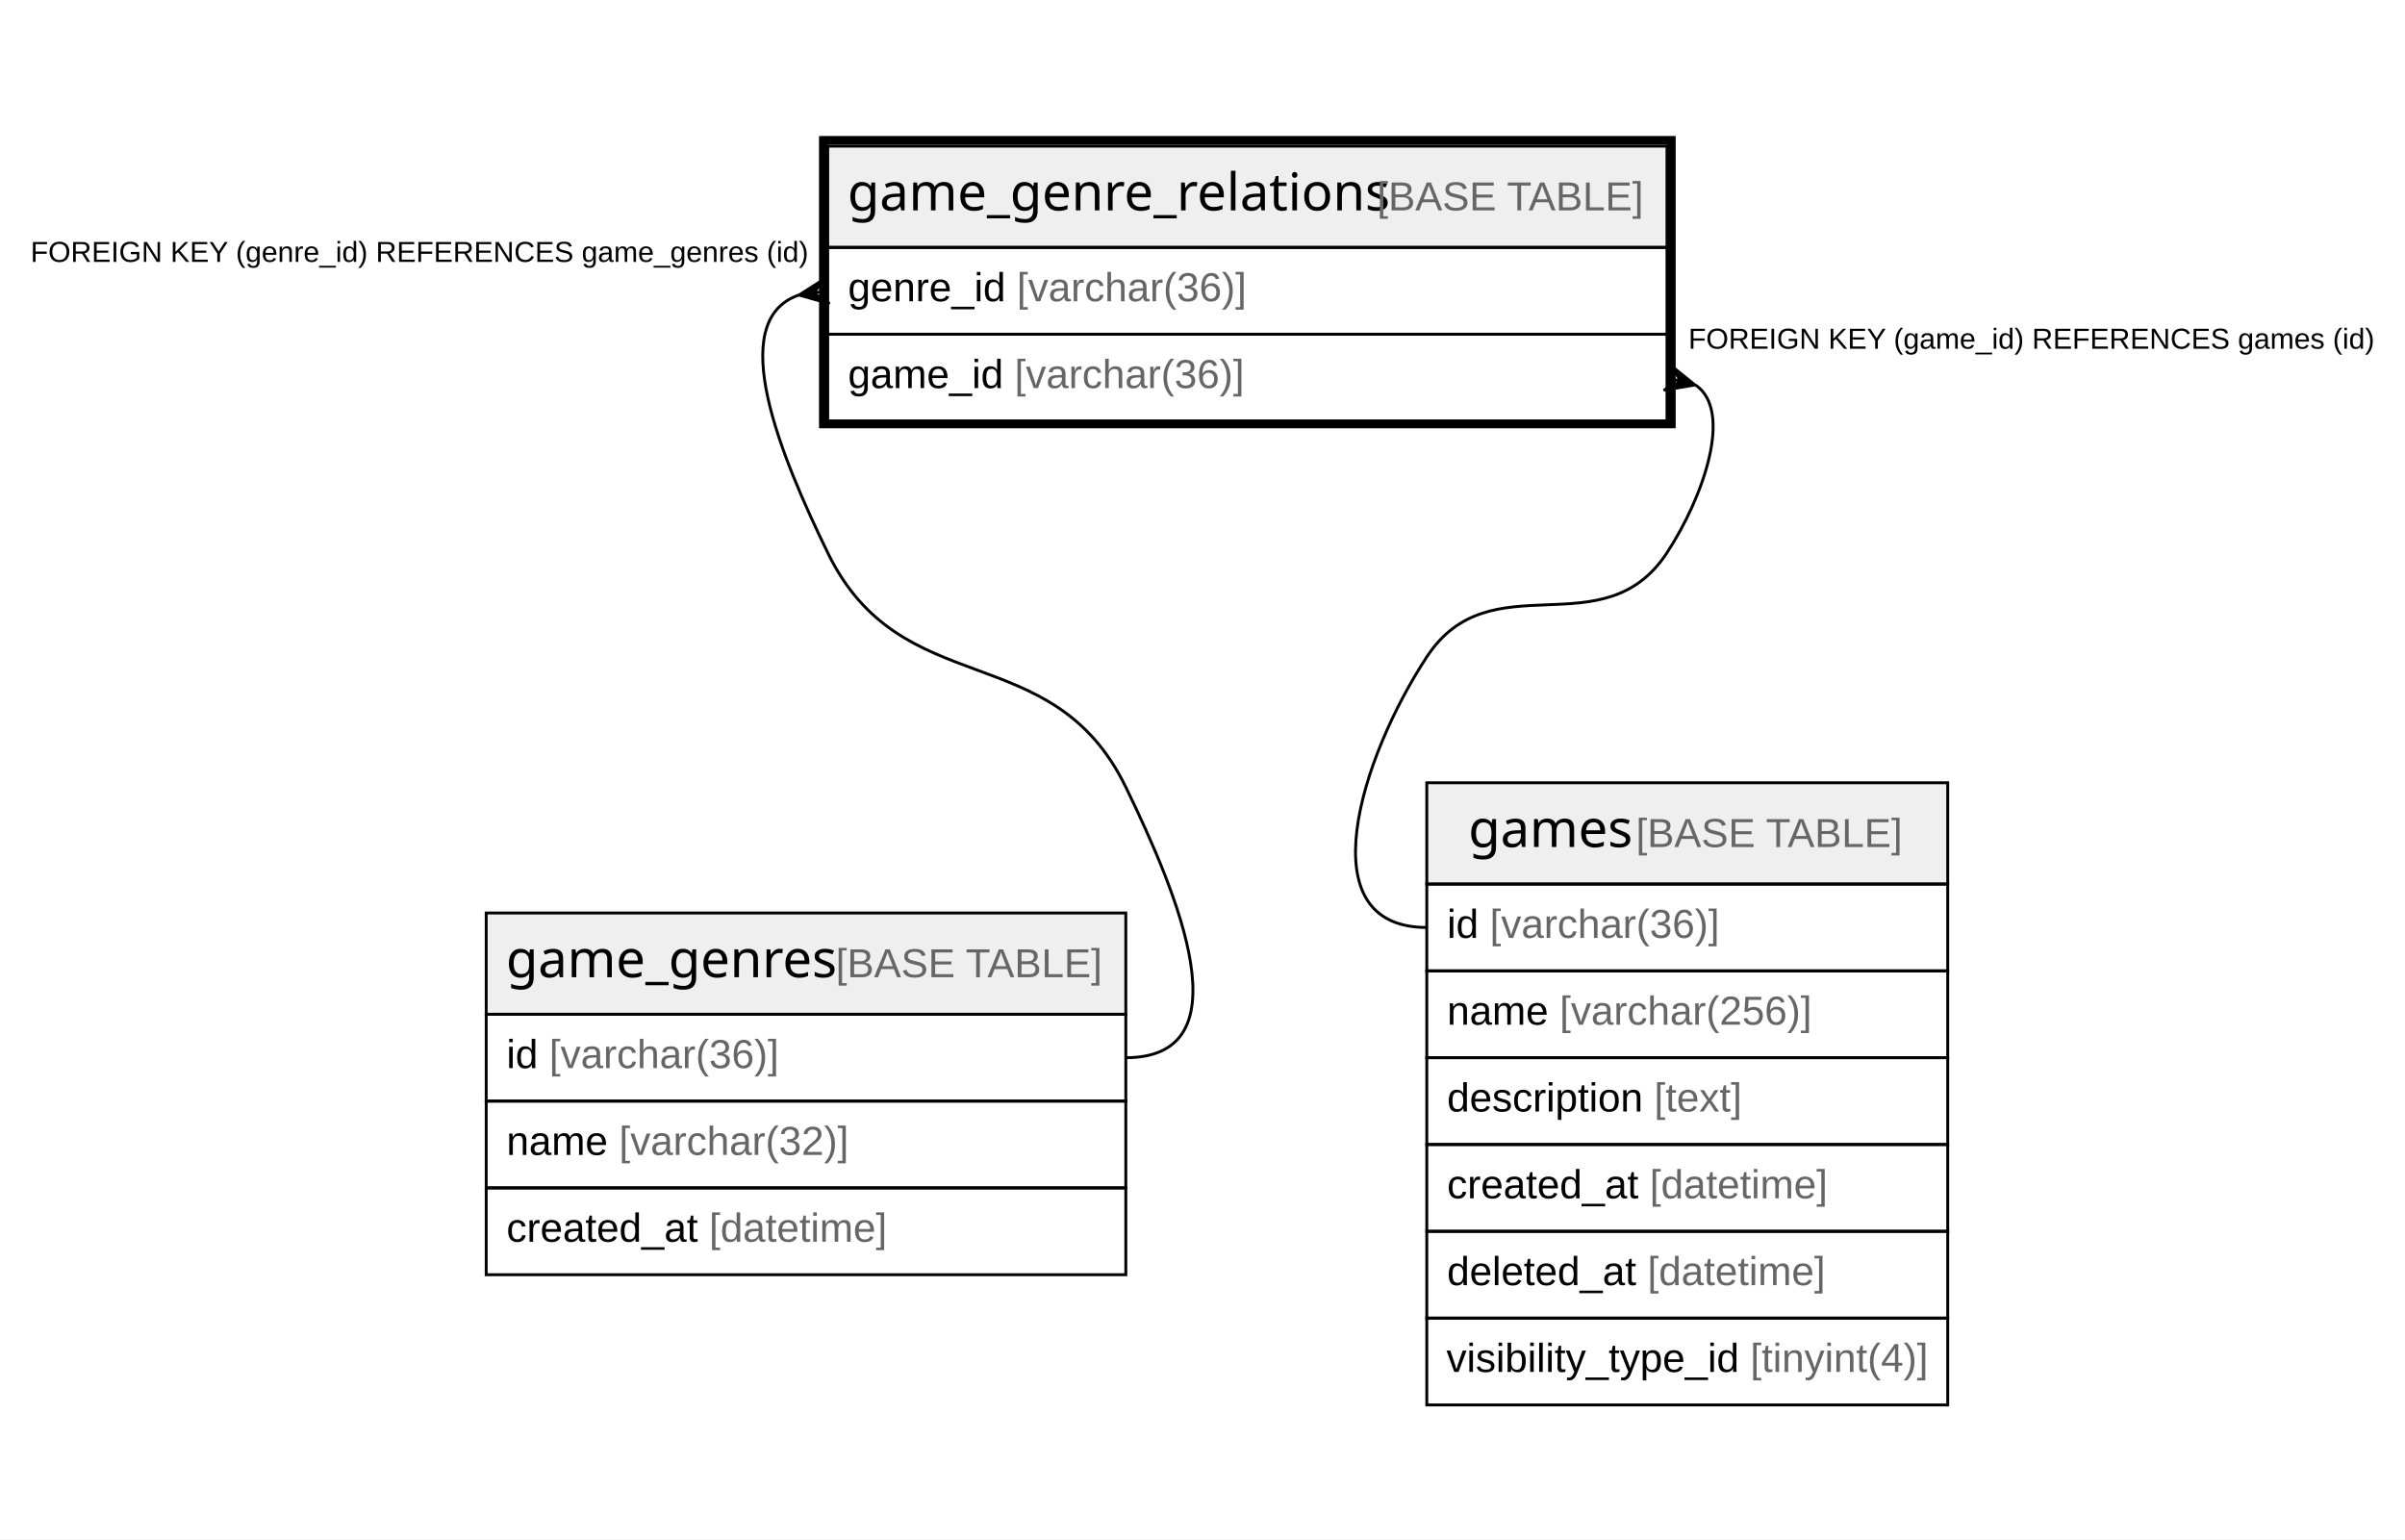
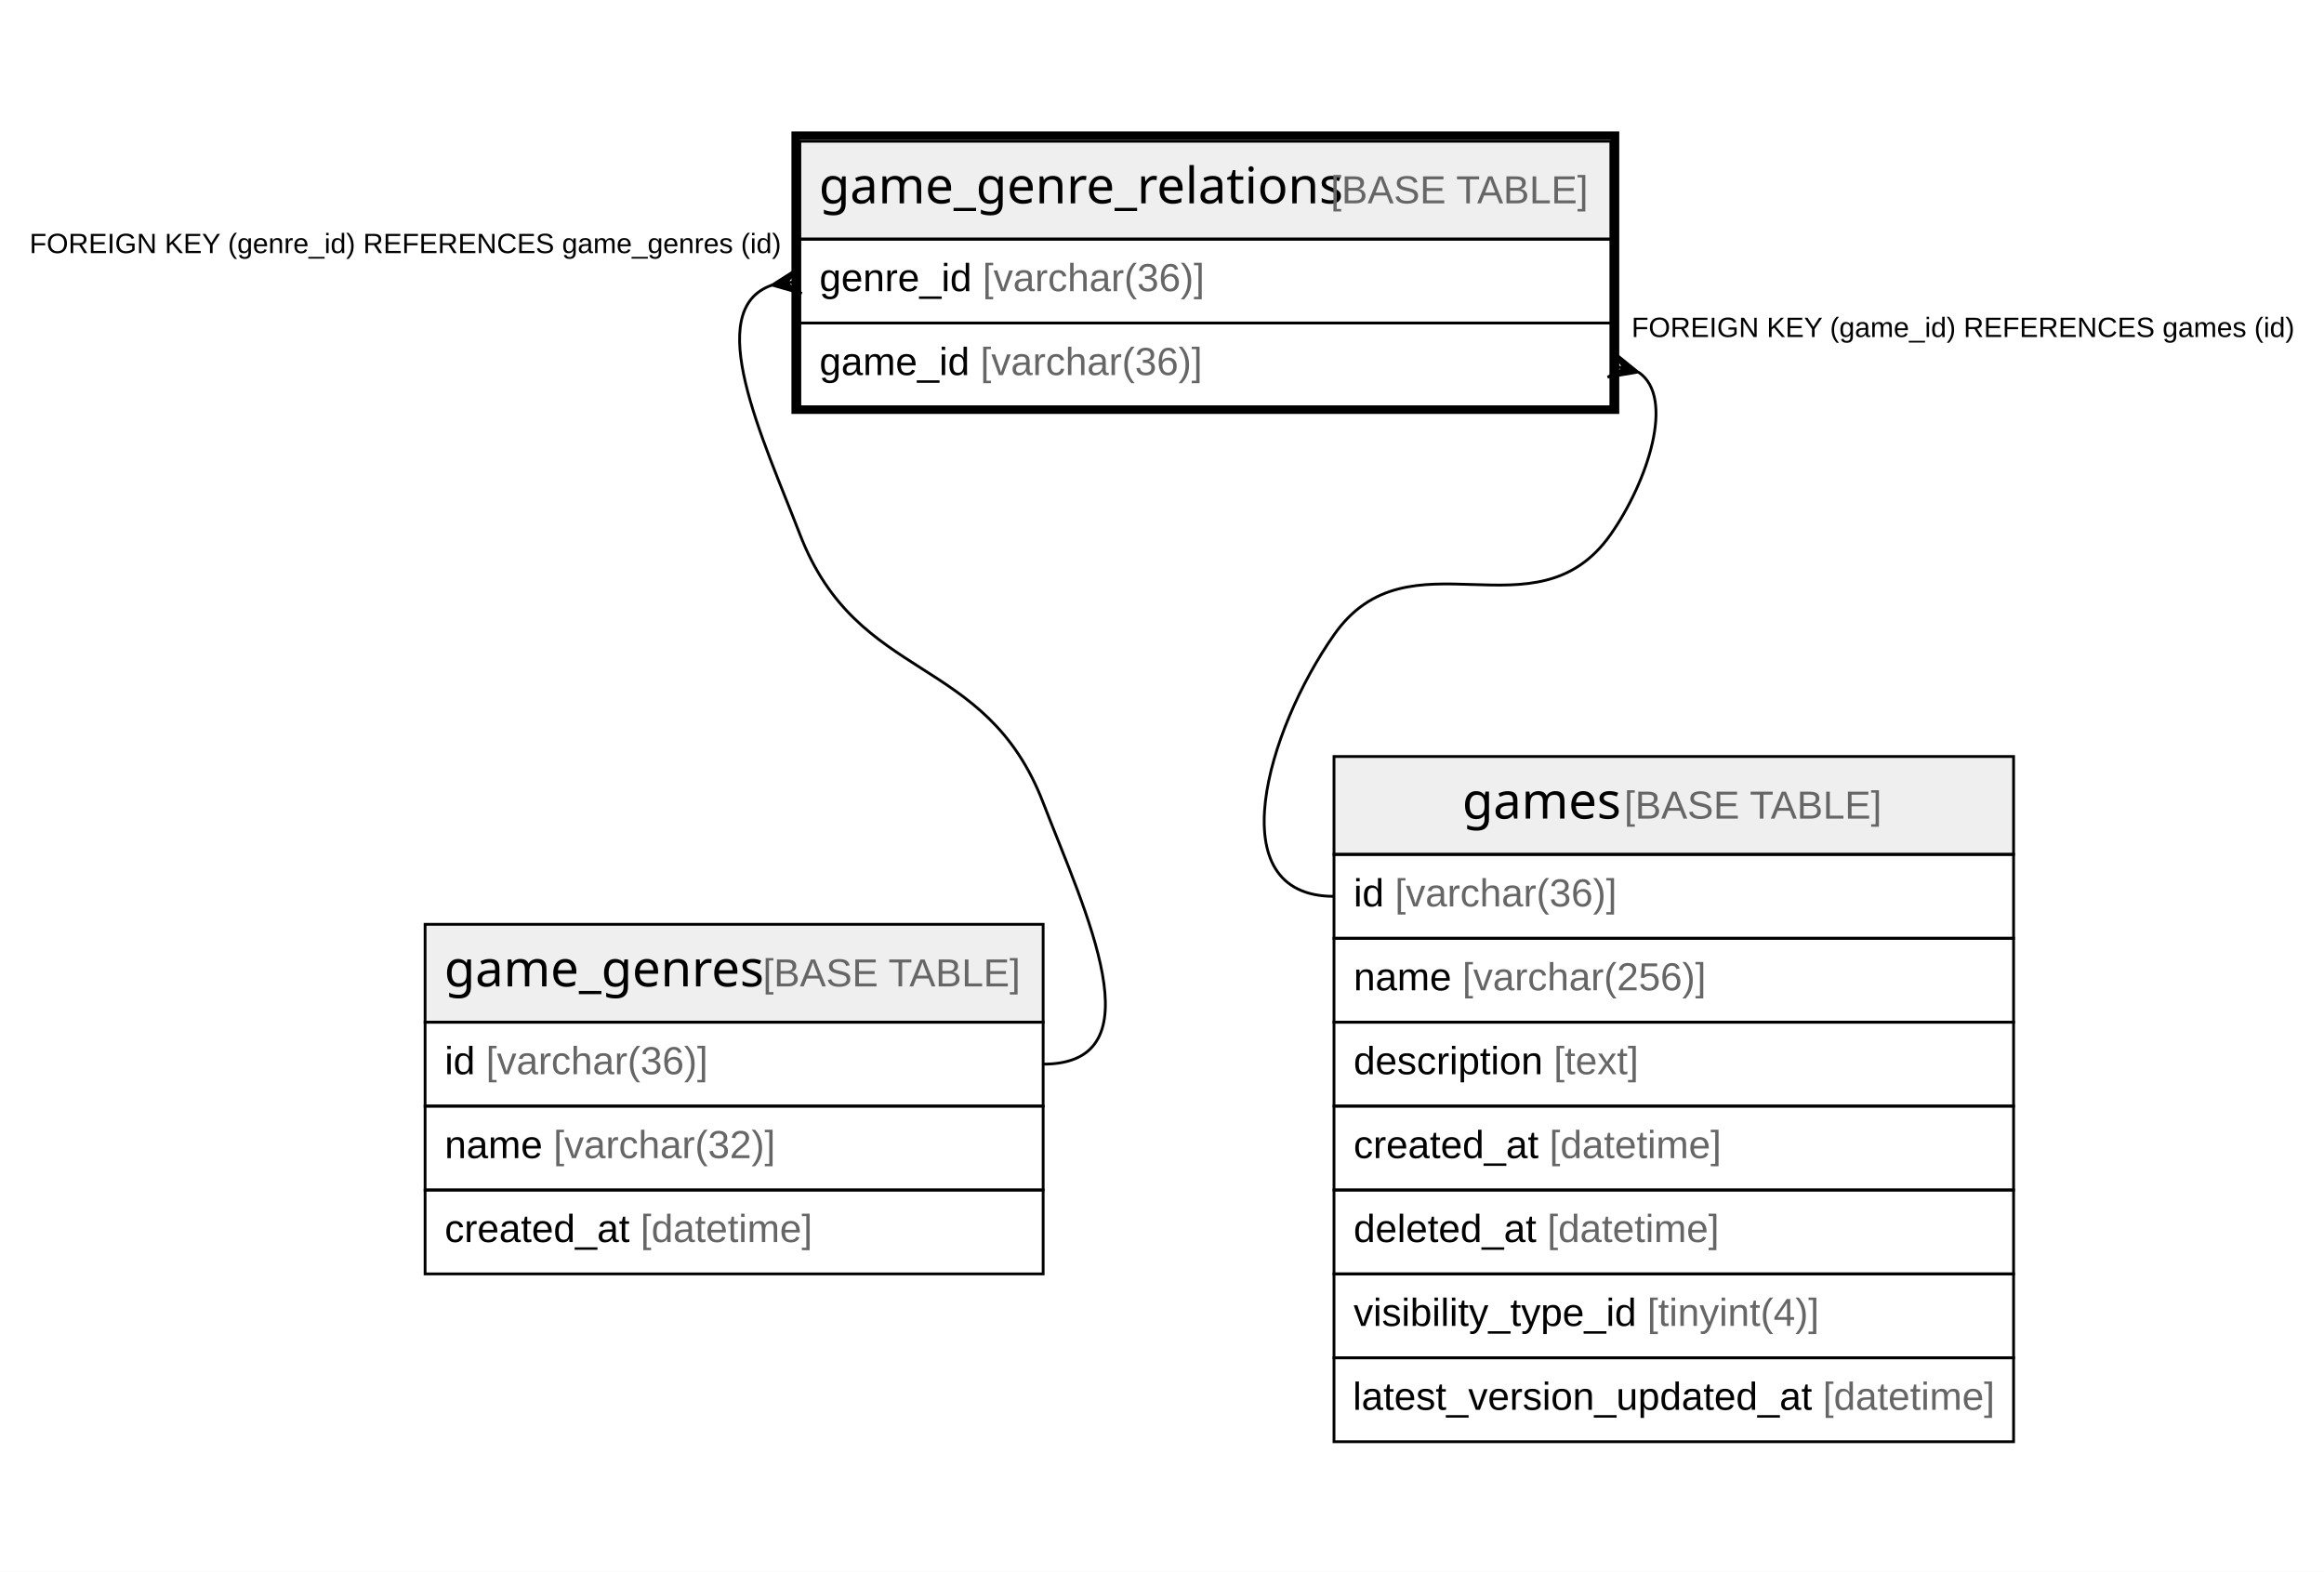
- <svg xmlns="http://www.w3.org/2000/svg" width="831pt" height="532pt" viewBox="0.00 0.00 831.00 532.00">
-   <g id="graph0" class="graph" transform="scale(1 1) rotate(0) translate(4 528)">
-     <polygon fill="#ffffff" stroke="transparent" points="-4,4 -4,-528 827,-528 827,4 -4,4" />
+ <svg xmlns="http://www.w3.org/2000/svg" width="831pt" height="562pt" viewBox="0.00 0.00 831.00 562.00">
+   <g id="graph0" class="graph" transform="scale(1 1) rotate(0) translate(4 558)">
+     <polygon fill="#ffffff" stroke="transparent" points="-4,4 -4,-558 827,-558 827,4 -4,4" />
    <g id="node1" class="node">
-       <polygon fill="#efefef" stroke="transparent" points="282,-442.5 282,-477.5 572,-477.5 572,-442.5 282,-442.5" />
-       <polygon fill="none" stroke="#000000" points="282,-442.5 282,-477.5 572,-477.5 572,-442.5 282,-442.5" />
-       <text text-anchor="start" x="288.849" y="-455.3" font-family="Arial Bold" font-size="18.00" fill="#000000">game_genre_relations</text>
-       <text text-anchor="start" x="467.897" y="-455.3" font-family="Arial" font-size="14.00" fill="#000000"> </text>
-       <text text-anchor="start" x="471.788" y="-455.3" font-family="Arial" font-size="14.00" fill="#666666">[BASE TABLE]</text>
+       <polygon fill="#efefef" stroke="transparent" points="282,-472.5 282,-507.5 572,-507.5 572,-472.5 282,-472.5" />
+       <polygon fill="none" stroke="#000000" points="282,-472.5 282,-507.5 572,-507.5 572,-472.5 282,-472.5" />
+       <text text-anchor="start" x="288.849" y="-485.3" font-family="Arial Bold" font-size="18.00" fill="#000000">game_genre_relations</text>
+       <text text-anchor="start" x="467.897" y="-485.3" font-family="Arial" font-size="14.00" fill="#000000"> </text>
+       <text text-anchor="start" x="471.788" y="-485.3" font-family="Arial" font-size="14.00" fill="#666666">[BASE TABLE]</text>
+       <polygon fill="none" stroke="#000000" points="282,-442.5 282,-472.5 572,-472.5 572,-442.5 282,-442.5" />
+       <text text-anchor="start" x="289" y="-453.9" font-family="Arial" font-size="14.00" fill="#000000">genre_id </text>
+       <text text-anchor="start" x="347.353" y="-453.9" font-family="Arial" font-size="14.00" fill="#666666">[varchar(36)]</text>
      <polygon fill="none" stroke="#000000" points="282,-412.5 282,-442.5 572,-442.5 572,-412.5 282,-412.5" />
-       <text text-anchor="start" x="289" y="-423.9" font-family="Arial" font-size="14.00" fill="#000000">genre_id </text>
-       <text text-anchor="start" x="347.353" y="-423.9" font-family="Arial" font-size="14.00" fill="#666666">[varchar(36)]</text>
-       <polygon fill="none" stroke="#000000" points="282,-382.5 282,-412.5 572,-412.5 572,-382.5 282,-382.5" />
-       <text text-anchor="start" x="289" y="-393.9" font-family="Arial" font-size="14.00" fill="#000000">game_id </text>
-       <text text-anchor="start" x="346.571" y="-393.9" font-family="Arial" font-size="14.00" fill="#666666">[varchar(36)]</text>
-       <polygon fill="none" stroke="#000000" stroke-width="3" points="280.5,-381.5 280.5,-479.5 573.5,-479.5 573.5,-381.5 280.5,-381.5" />
+       <text text-anchor="start" x="289" y="-423.9" font-family="Arial" font-size="14.00" fill="#000000">game_id </text>
+       <text text-anchor="start" x="346.571" y="-423.9" font-family="Arial" font-size="14.00" fill="#666666">[varchar(36)]</text>
+       <polygon fill="none" stroke="#000000" stroke-width="3" points="280.5,-411.5 280.5,-509.5 573.5,-509.5 573.5,-411.5 280.5,-411.5" />
    </g>
    <g id="node2" class="node">
-       <polygon fill="#efefef" stroke="transparent" points="164,-177.5 164,-212.5 385,-212.5 385,-177.5 164,-177.5" />
-       <polygon fill="none" stroke="#000000" points="164,-177.5 164,-212.5 385,-212.5 385,-177.5 164,-177.5" />
-       <text text-anchor="start" x="170.856" y="-190.3" font-family="Arial Bold" font-size="18.00" fill="#000000">game_genres</text>
-       <text text-anchor="start" x="280.89" y="-190.3" font-family="Arial" font-size="14.00" fill="#000000"> </text>
-       <text text-anchor="start" x="284.781" y="-190.3" font-family="Arial" font-size="14.00" fill="#666666">[BASE TABLE]</text>
-       <polygon fill="none" stroke="#000000" points="164,-147.5 164,-177.5 385,-177.5 385,-147.5 164,-147.5" />
-       <text text-anchor="start" x="171" y="-158.9" font-family="Arial" font-size="14.00" fill="#000000">id </text>
-       <text text-anchor="start" x="185.78" y="-158.9" font-family="Arial" font-size="14.00" fill="#666666">[varchar(36)]</text>
-       <polygon fill="none" stroke="#000000" points="164,-117.5 164,-147.5 385,-147.5 385,-117.5 164,-117.5" />
-       <text text-anchor="start" x="171" y="-128.9" font-family="Arial" font-size="14.00" fill="#000000">name </text>
-       <text text-anchor="start" x="209.899" y="-128.9" font-family="Arial" font-size="14.00" fill="#666666">[varchar(32)]</text>
-       <polygon fill="none" stroke="#000000" points="164,-87.5 164,-117.5 385,-117.5 385,-87.5 164,-87.5" />
-       <text text-anchor="start" x="171" y="-98.9" font-family="Arial" font-size="14.00" fill="#000000">created_at </text>
-       <text text-anchor="start" x="241.028" y="-98.9" font-family="Arial" font-size="14.00" fill="#666666">[datetime]</text>
+       <polygon fill="#efefef" stroke="transparent" points="148,-192.5 148,-227.5 369,-227.5 369,-192.5 148,-192.5" />
+       <polygon fill="none" stroke="#000000" points="148,-192.5 148,-227.5 369,-227.5 369,-192.5 148,-192.5" />
+       <text text-anchor="start" x="154.856" y="-205.3" font-family="Arial Bold" font-size="18.00" fill="#000000">game_genres</text>
+       <text text-anchor="start" x="264.89" y="-205.3" font-family="Arial" font-size="14.00" fill="#000000"> </text>
+       <text text-anchor="start" x="268.781" y="-205.3" font-family="Arial" font-size="14.00" fill="#666666">[BASE TABLE]</text>
+       <polygon fill="none" stroke="#000000" points="148,-162.5 148,-192.5 369,-192.5 369,-162.5 148,-162.5" />
+       <text text-anchor="start" x="155" y="-173.9" font-family="Arial" font-size="14.00" fill="#000000">id </text>
+       <text text-anchor="start" x="169.78" y="-173.9" font-family="Arial" font-size="14.00" fill="#666666">[varchar(36)]</text>
+       <polygon fill="none" stroke="#000000" points="148,-132.5 148,-162.5 369,-162.5 369,-132.5 148,-132.5" />
+       <text text-anchor="start" x="155" y="-143.9" font-family="Arial" font-size="14.00" fill="#000000">name </text>
+       <text text-anchor="start" x="193.899" y="-143.9" font-family="Arial" font-size="14.00" fill="#666666">[varchar(32)]</text>
+       <polygon fill="none" stroke="#000000" points="148,-102.5 148,-132.5 369,-132.5 369,-102.5 148,-102.5" />
+       <text text-anchor="start" x="155" y="-113.9" font-family="Arial" font-size="14.00" fill="#000000">created_at </text>
+       <text text-anchor="start" x="225.028" y="-113.9" font-family="Arial" font-size="14.00" fill="#666666">[datetime]</text>
    </g>
    <g id="edge1" class="edge">
-       <path fill="none" stroke="#000000" d="M271.952,-426.013C246.153,-417.063 266.141,-369.646 282,-337 307.447,-284.616 359.553,-308.384 385,-256 403.158,-218.621 426.556,-162.5 385,-162.5" />
-       <polygon fill="#000000" stroke="#000000" points="272.108,-426.036 281.341,-431.952 277.054,-426.768 282,-427.5 282,-427.5 282,-427.5 277.054,-426.768 282.659,-423.048 272.108,-426.036 272.108,-426.036" />
-       <text text-anchor="start" x="6.545" y="-437.5" font-family="Arial" font-size="10.00" fill="#000000">FOREIGN KEY (genre_id) REFERENCES game_genres (id)</text>
+       <path fill="none" stroke="#000000" d="M272.032,-456.048C246.699,-447.301 268.939,-400.863 282,-367 302.722,-313.277 348.278,-324.723 369,-271 383.955,-232.229 410.556,-177.5 369,-177.5" />
+       <polygon fill="#000000" stroke="#000000" points="272.104,-456.059 281.351,-461.953 277.052,-456.779 282,-457.5 282,-457.5 282,-457.5 277.052,-456.779 282.649,-453.047 272.104,-456.059 272.104,-456.059" />
+       <text text-anchor="start" x="6.545" y="-467.5" font-family="Arial" font-size="10.00" fill="#000000">FOREIGN KEY (genre_id) REFERENCES game_genres (id)</text>
    </g>
    <g id="node3" class="node">
-       <polygon fill="#efefef" stroke="transparent" points="489,-222.5 489,-257.5 669,-257.5 669,-222.5 489,-222.5" />
-       <polygon fill="none" stroke="#000000" points="489,-222.5 489,-257.5 669,-257.5 669,-222.5 489,-222.5" />
-       <text text-anchor="start" x="503.368" y="-235.3" font-family="Arial Bold" font-size="18.00" fill="#000000">games</text>
-       <text text-anchor="start" x="557.379" y="-235.3" font-family="Arial" font-size="14.00" fill="#000000"> </text>
-       <text text-anchor="start" x="561.269" y="-235.3" font-family="Arial" font-size="14.00" fill="#666666">[BASE TABLE]</text>
-       <polygon fill="none" stroke="#000000" points="489,-192.5 489,-222.5 669,-222.5 669,-192.5 489,-192.5" />
-       <text text-anchor="start" x="496" y="-203.9" font-family="Arial" font-size="14.00" fill="#000000">id </text>
-       <text text-anchor="start" x="510.78" y="-203.9" font-family="Arial" font-size="14.00" fill="#666666">[varchar(36)]</text>
-       <polygon fill="none" stroke="#000000" points="489,-162.5 489,-192.5 669,-192.5 669,-162.5 489,-162.5" />
-       <text text-anchor="start" x="496" y="-173.9" font-family="Arial" font-size="14.00" fill="#000000">name </text>
-       <text text-anchor="start" x="534.899" y="-173.9" font-family="Arial" font-size="14.00" fill="#666666">[varchar(256)]</text>
-       <polygon fill="none" stroke="#000000" points="489,-132.5 489,-162.5 669,-162.5 669,-132.5 489,-132.5" />
-       <text text-anchor="start" x="496" y="-143.9" font-family="Arial" font-size="14.00" fill="#000000">description </text>
-       <text text-anchor="start" x="567.568" y="-143.9" font-family="Arial" font-size="14.00" fill="#666666">[text]</text>
-       <polygon fill="none" stroke="#000000" points="489,-102.5 489,-132.5 669,-132.5 669,-102.5 489,-102.5" />
-       <text text-anchor="start" x="496" y="-113.9" font-family="Arial" font-size="14.00" fill="#000000">created_at </text>
-       <text text-anchor="start" x="566.028" y="-113.9" font-family="Arial" font-size="14.00" fill="#666666">[datetime]</text>
-       <polygon fill="none" stroke="#000000" points="489,-72.5 489,-102.5 669,-102.5 669,-72.5 489,-72.5" />
-       <text text-anchor="start" x="496" y="-83.9" font-family="Arial" font-size="14.00" fill="#000000">deleted_at </text>
-       <text text-anchor="start" x="565.257" y="-83.9" font-family="Arial" font-size="14.00" fill="#666666">[datetime]</text>
-       <polygon fill="none" stroke="#000000" points="489,-42.5 489,-72.5 669,-72.5 669,-42.5 489,-42.5" />
-       <text text-anchor="start" x="495.774" y="-53.9" font-family="Arial" font-size="14.00" fill="#000000">visibility_type_id </text>
-       <text text-anchor="start" x="600.781" y="-53.9" font-family="Arial" font-size="14.00" fill="#666666">[tinyint(4)]</text>
+       <polygon fill="#efefef" stroke="transparent" points="473,-252.5 473,-287.5 716,-287.5 716,-252.5 473,-252.5" />
+       <polygon fill="none" stroke="#000000" points="473,-252.5 473,-287.5 716,-287.5 716,-252.5 473,-252.5" />
+       <text text-anchor="start" x="518.868" y="-265.3" font-family="Arial Bold" font-size="18.00" fill="#000000">games</text>
+       <text text-anchor="start" x="572.879" y="-265.3" font-family="Arial" font-size="14.00" fill="#000000"> </text>
+       <text text-anchor="start" x="576.769" y="-265.3" font-family="Arial" font-size="14.00" fill="#666666">[BASE TABLE]</text>
+       <polygon fill="none" stroke="#000000" points="473,-222.5 473,-252.5 716,-252.5 716,-222.5 473,-222.5" />
+       <text text-anchor="start" x="480" y="-233.9" font-family="Arial" font-size="14.00" fill="#000000">id </text>
+       <text text-anchor="start" x="494.78" y="-233.9" font-family="Arial" font-size="14.00" fill="#666666">[varchar(36)]</text>
+       <polygon fill="none" stroke="#000000" points="473,-192.5 473,-222.5 716,-222.5 716,-192.5 473,-192.5" />
+       <text text-anchor="start" x="480" y="-203.9" font-family="Arial" font-size="14.00" fill="#000000">name </text>
+       <text text-anchor="start" x="518.899" y="-203.9" font-family="Arial" font-size="14.00" fill="#666666">[varchar(256)]</text>
+       <polygon fill="none" stroke="#000000" points="473,-162.5 473,-192.5 716,-192.5 716,-162.5 473,-162.5" />
+       <text text-anchor="start" x="480" y="-173.9" font-family="Arial" font-size="14.00" fill="#000000">description </text>
+       <text text-anchor="start" x="551.568" y="-173.9" font-family="Arial" font-size="14.00" fill="#666666">[text]</text>
+       <polygon fill="none" stroke="#000000" points="473,-132.5 473,-162.5 716,-162.5 716,-132.5 473,-132.5" />
+       <text text-anchor="start" x="480" y="-143.9" font-family="Arial" font-size="14.00" fill="#000000">created_at </text>
+       <text text-anchor="start" x="550.028" y="-143.9" font-family="Arial" font-size="14.00" fill="#666666">[datetime]</text>
+       <polygon fill="none" stroke="#000000" points="473,-102.5 473,-132.5 716,-132.5 716,-102.5 473,-102.5" />
+       <text text-anchor="start" x="480" y="-113.9" font-family="Arial" font-size="14.00" fill="#000000">deleted_at </text>
+       <text text-anchor="start" x="549.257" y="-113.9" font-family="Arial" font-size="14.00" fill="#666666">[datetime]</text>
+       <polygon fill="none" stroke="#000000" points="473,-72.5 473,-102.5 716,-102.5 716,-72.5 473,-72.5" />
+       <text text-anchor="start" x="480" y="-83.9" font-family="Arial" font-size="14.00" fill="#000000">visibility_type_id </text>
+       <text text-anchor="start" x="585.007" y="-83.9" font-family="Arial" font-size="14.00" fill="#666666">[tinyint(4)]</text>
+       <polygon fill="none" stroke="#000000" points="473,-42.5 473,-72.5 716,-72.5 716,-42.5 473,-42.5" />
+       <text text-anchor="start" x="479.737" y="-53.9" font-family="Arial" font-size="14.00" fill="#000000">latest_version_updated_at </text>
+       <text text-anchor="start" x="647.803" y="-53.9" font-family="Arial" font-size="14.00" fill="#666666">[datetime]</text>
    </g>
    <g id="edge2" class="edge">
-       <path fill="none" stroke="#000000" d="M581.885,-394.92C595.033,-385.998 584.448,-355.968 572,-337 549.938,-303.384 511.062,-334.616 489,-301 466.2,-266.258 447.444,-207.5 489,-207.5" />
-       <polygon fill="#000000" stroke="#000000" points="581.676,-394.974 570.863,-393.146 576.838,-396.237 572,-397.5 572,-397.5 572,-397.5 576.838,-396.237 573.137,-401.854 581.676,-394.974 581.676,-394.974" />
-       <text text-anchor="start" x="579.386" y="-407.5" font-family="Arial" font-size="10.00" fill="#000000">FOREIGN KEY (game_id) REFERENCES games (id)</text>
+       <path fill="none" stroke="#000000" d="M581.926,-424.892C595.21,-415.878 585.016,-385.583 572,-367 545.14,-328.652 499.86,-369.348 473,-331 449.16,-296.963 431.444,-237.5 473,-237.5" />
+       <polygon fill="#000000" stroke="#000000" points="581.672,-424.958 570.856,-423.148 576.836,-426.229 572,-427.5 572,-427.5 572,-427.5 576.836,-426.229 573.144,-431.852 581.672,-424.958 581.672,-424.958" />
+       <text text-anchor="start" x="579.386" y="-437.5" font-family="Arial" font-size="10.00" fill="#000000">FOREIGN KEY (game_id) REFERENCES games (id)</text>
    </g>
  </g>
</svg>
